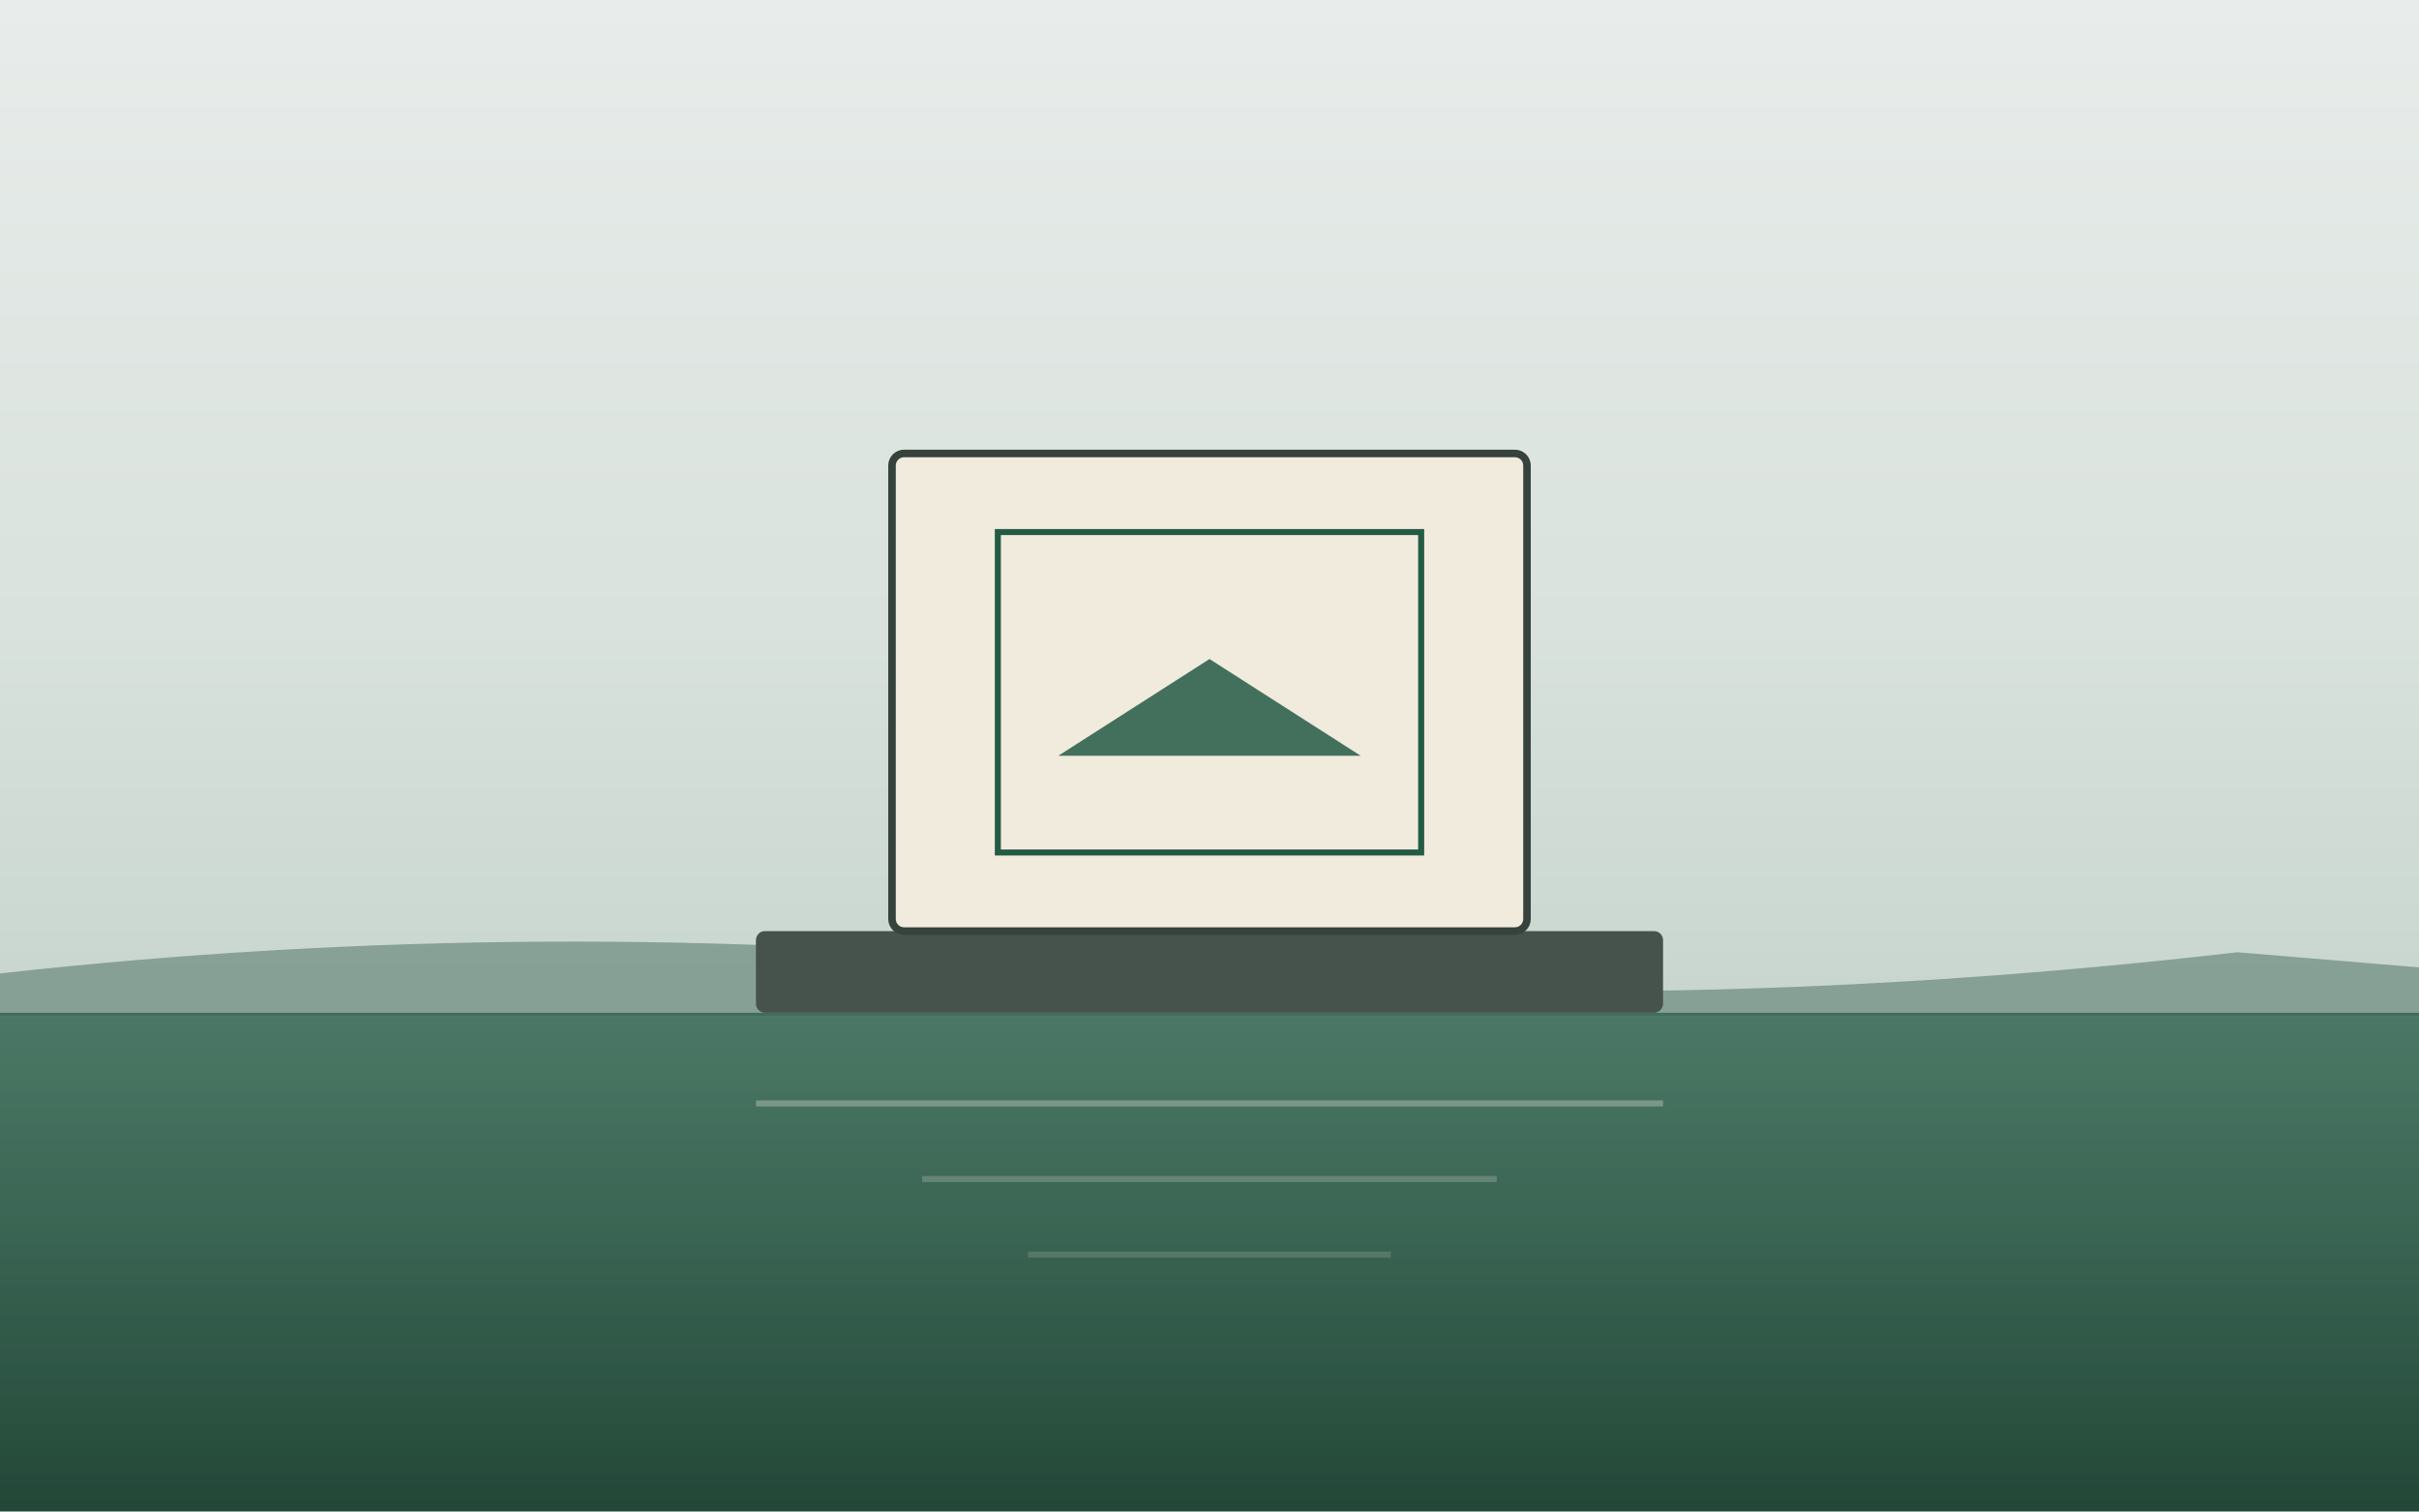
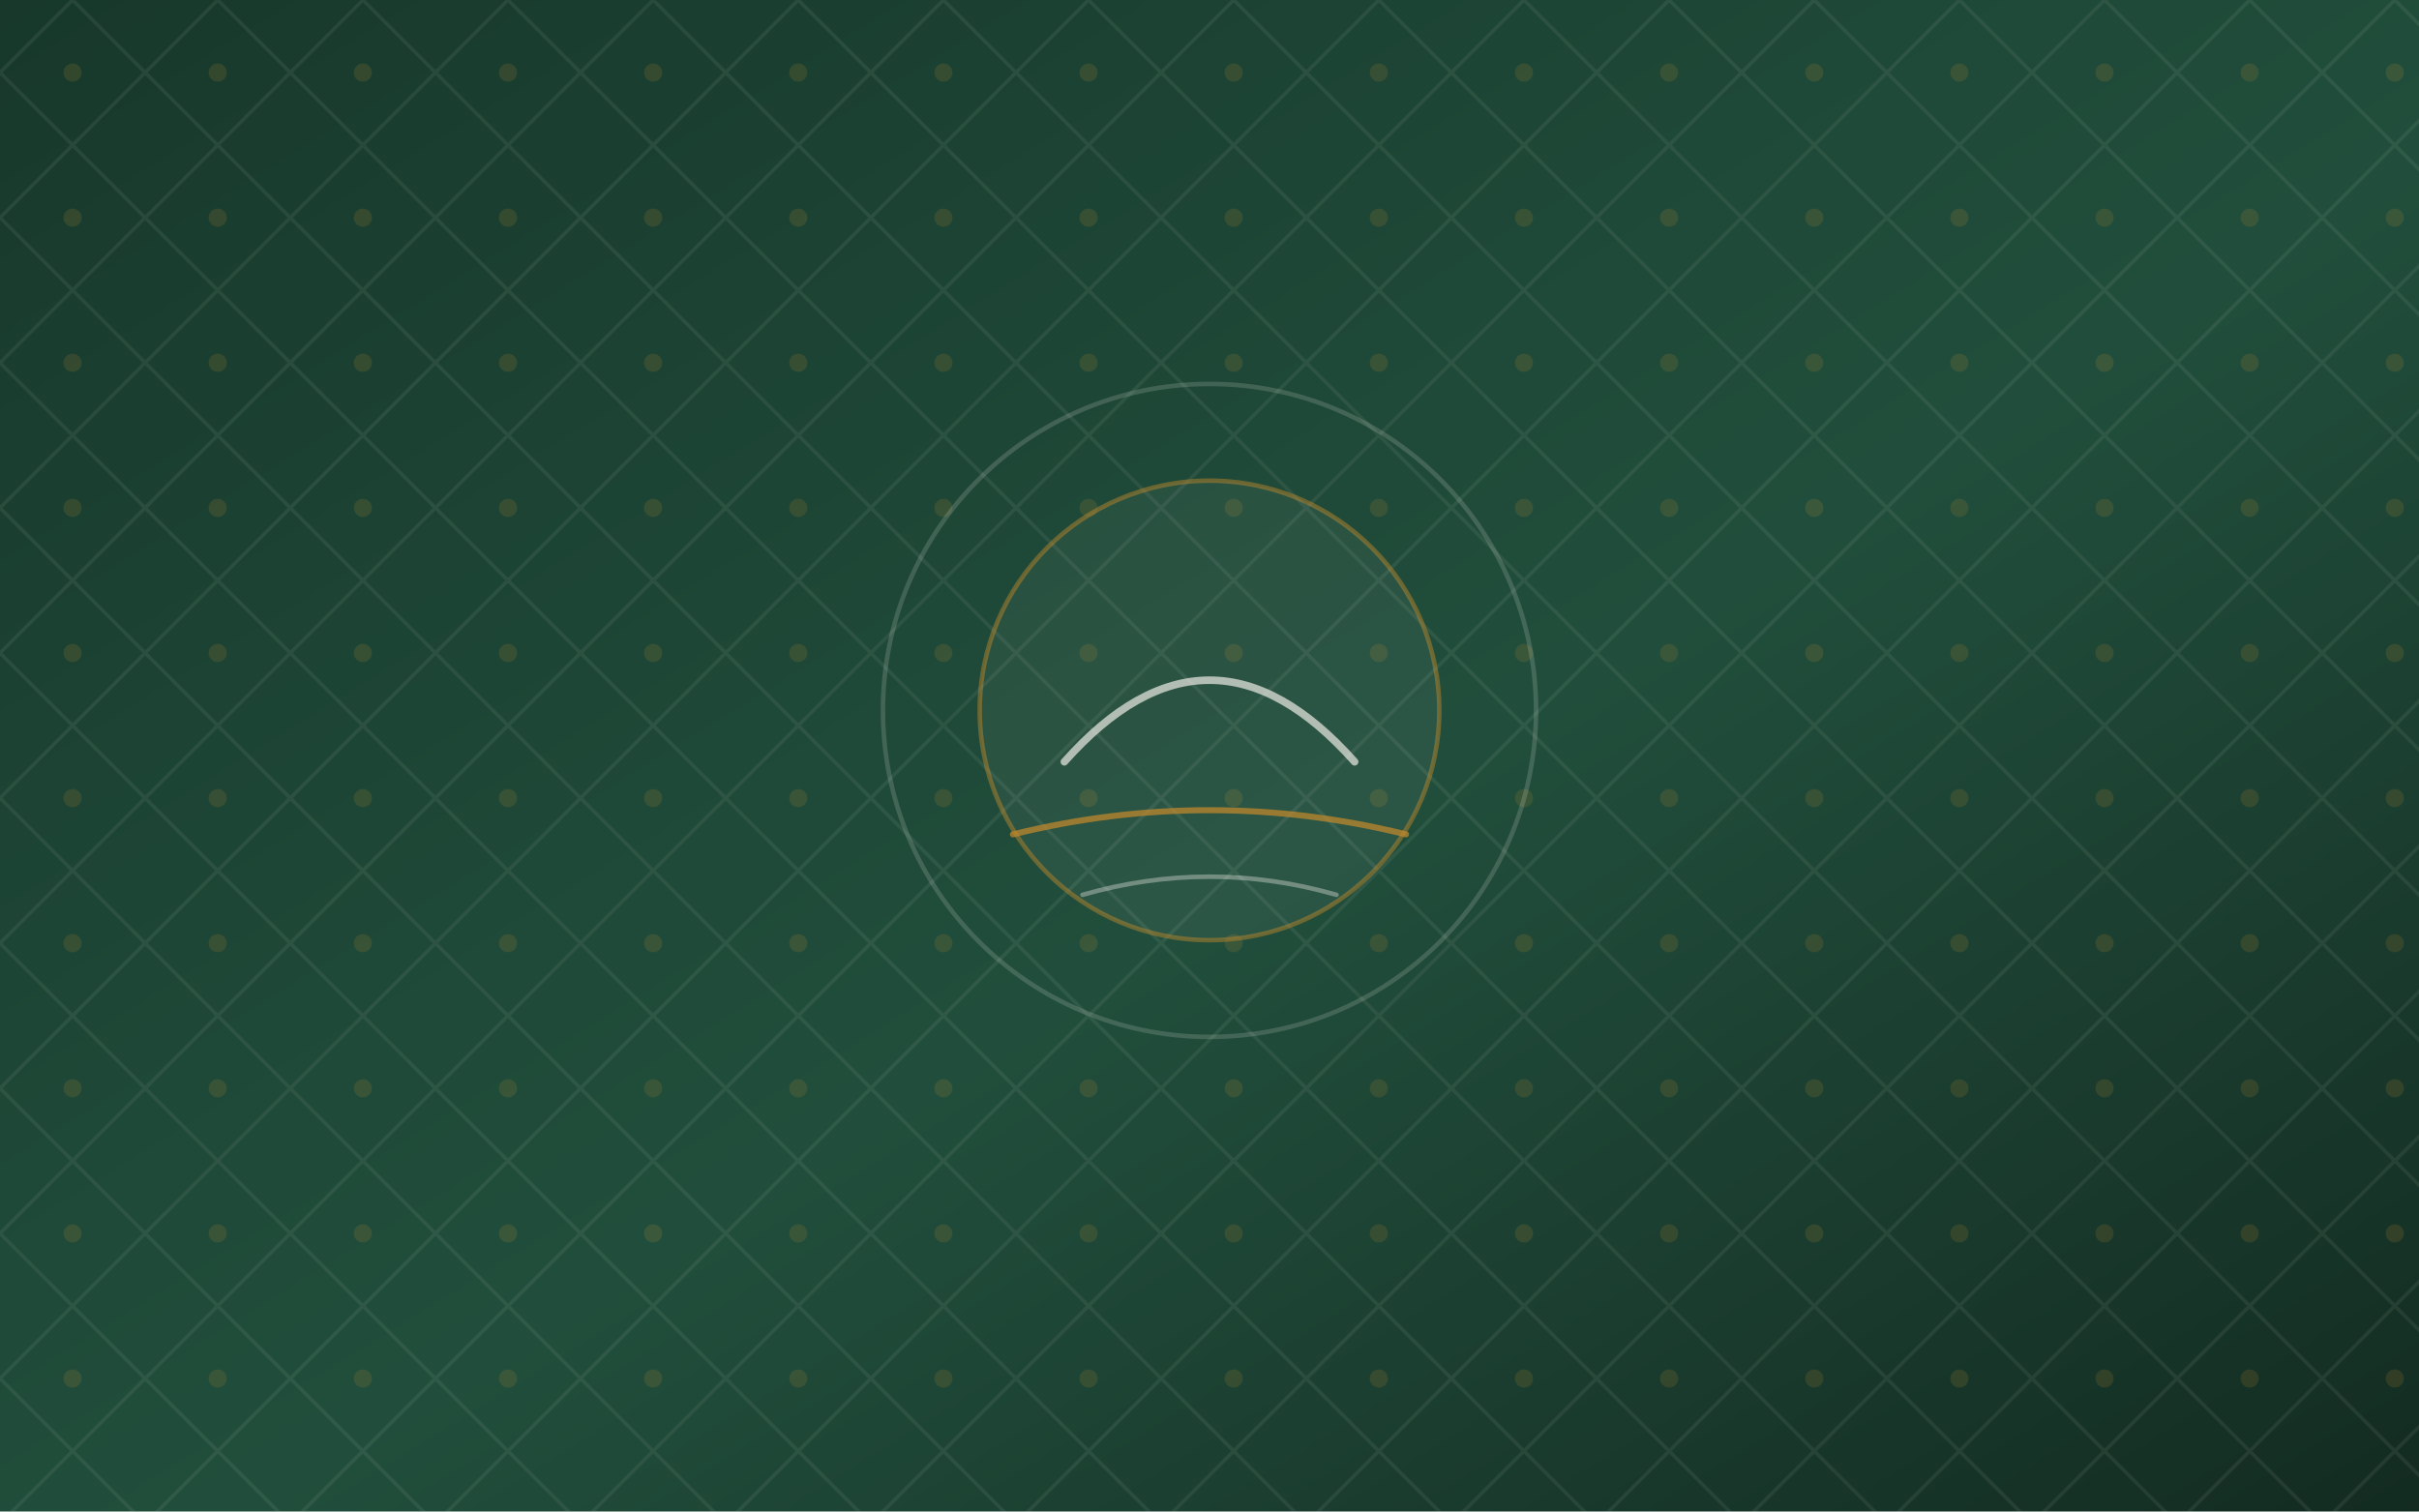
- <svg xmlns="http://www.w3.org/2000/svg" viewBox="0 0 800 500" role="img" aria-label="Illustration sobre du Mémorial du Joola à Ziguinchor">
+ <svg xmlns="http://www.w3.org/2000/svg" viewBox="0 0 800 500" role="img" aria-label="Motif mémoriel sobre sur fond vert forêt">
  <defs>
-     <linearGradient id="sky" x1="0" y1="0" x2="0" y2="1">
-       <stop offset="0%" stop-color="#E8ECEA" />
-       <stop offset="62%" stop-color="#D9E2DD" />
-       <stop offset="100%" stop-color="#C8D5CF" />
+     <linearGradient id="memBg" x1="0" y1="0" x2="1" y2="1">
+       <stop offset="0%" stop-color="#17382B" />
+       <stop offset="55%" stop-color="#214E3C" />
+       <stop offset="100%" stop-color="#132B21" />
    </linearGradient>
-     <linearGradient id="water" x1="0" y1="0" x2="0" y2="1">
-       <stop offset="0%" stop-color="#245B45" stop-opacity="0.82" />
-       <stop offset="100%" stop-color="#173D2D" stop-opacity="0.95" />
-     </linearGradient>
+     <pattern id="memGeo" width="48" height="48" patternUnits="userSpaceOnUse">
+       <path d="M24 0 L48 24 L24 48 L0 24 Z" fill="none" stroke="#FAF6F0" stroke-opacity="0.07" stroke-width="1.2" />
+       <circle cx="24" cy="24" r="3" fill="#C68B2C" fill-opacity="0.16" />
+     </pattern>
  </defs>
-   <rect width="800" height="335" fill="url(#sky)" />
-   <rect y="335" width="800" height="165" fill="url(#water)" />
-   <path d="M0 322 Q180 302 360 320 T740 315 L800 320 L800 336 L0 336 Z" fill="#355F4D" opacity="0.45" />
-   <rect x="250" y="308" width="300" height="27" rx="3" fill="#46524C" />
-   <rect x="295" y="150" width="210" height="158" rx="4" fill="#F1EBDD" stroke="#36423C" stroke-width="2.5" />
-   <rect x="330" y="176" width="140" height="106" fill="none" stroke="#245B45" stroke-width="2" />
-   <path d="M350 250 L400 218 L450 250 Z" fill="#245B45" opacity="0.85" />
-   <line x1="250" y1="365" x2="550" y2="365" stroke="#F1EBDD" stroke-opacity="0.32" stroke-width="2" />
-   <line x1="305" y1="390" x2="495" y2="390" stroke="#F1EBDD" stroke-opacity="0.22" stroke-width="2" />
-   <line x1="340" y1="415" x2="460" y2="415" stroke="#F1EBDD" stroke-opacity="0.16" stroke-width="2" />
+   <rect width="800" height="500" fill="url(#memBg)" />
+   <rect width="800" height="500" fill="url(#memGeo)" />
+   <circle cx="400" cy="235" r="108" fill="none" stroke="#FAF6F0" stroke-opacity="0.16" stroke-width="1.5" />
+   <circle cx="400" cy="235" r="76" fill="#FAF6F0" fill-opacity="0.05" stroke="#C68B2C" stroke-opacity="0.45" stroke-width="1.5" />
+   <path d="M352 252 Q400 198 448 252" fill="none" stroke="#FAF6F0" stroke-opacity="0.65" stroke-width="2.5" stroke-linecap="round" />
+   <path d="M335 276 Q400 260 465 276" fill="none" stroke="#C68B2C" stroke-opacity="0.7" stroke-width="2" stroke-linecap="round" />
+   <path d="M358 296 Q400 284 442 296" fill="none" stroke="#FAF6F0" stroke-opacity="0.35" stroke-width="1.5" stroke-linecap="round" />
</svg>
